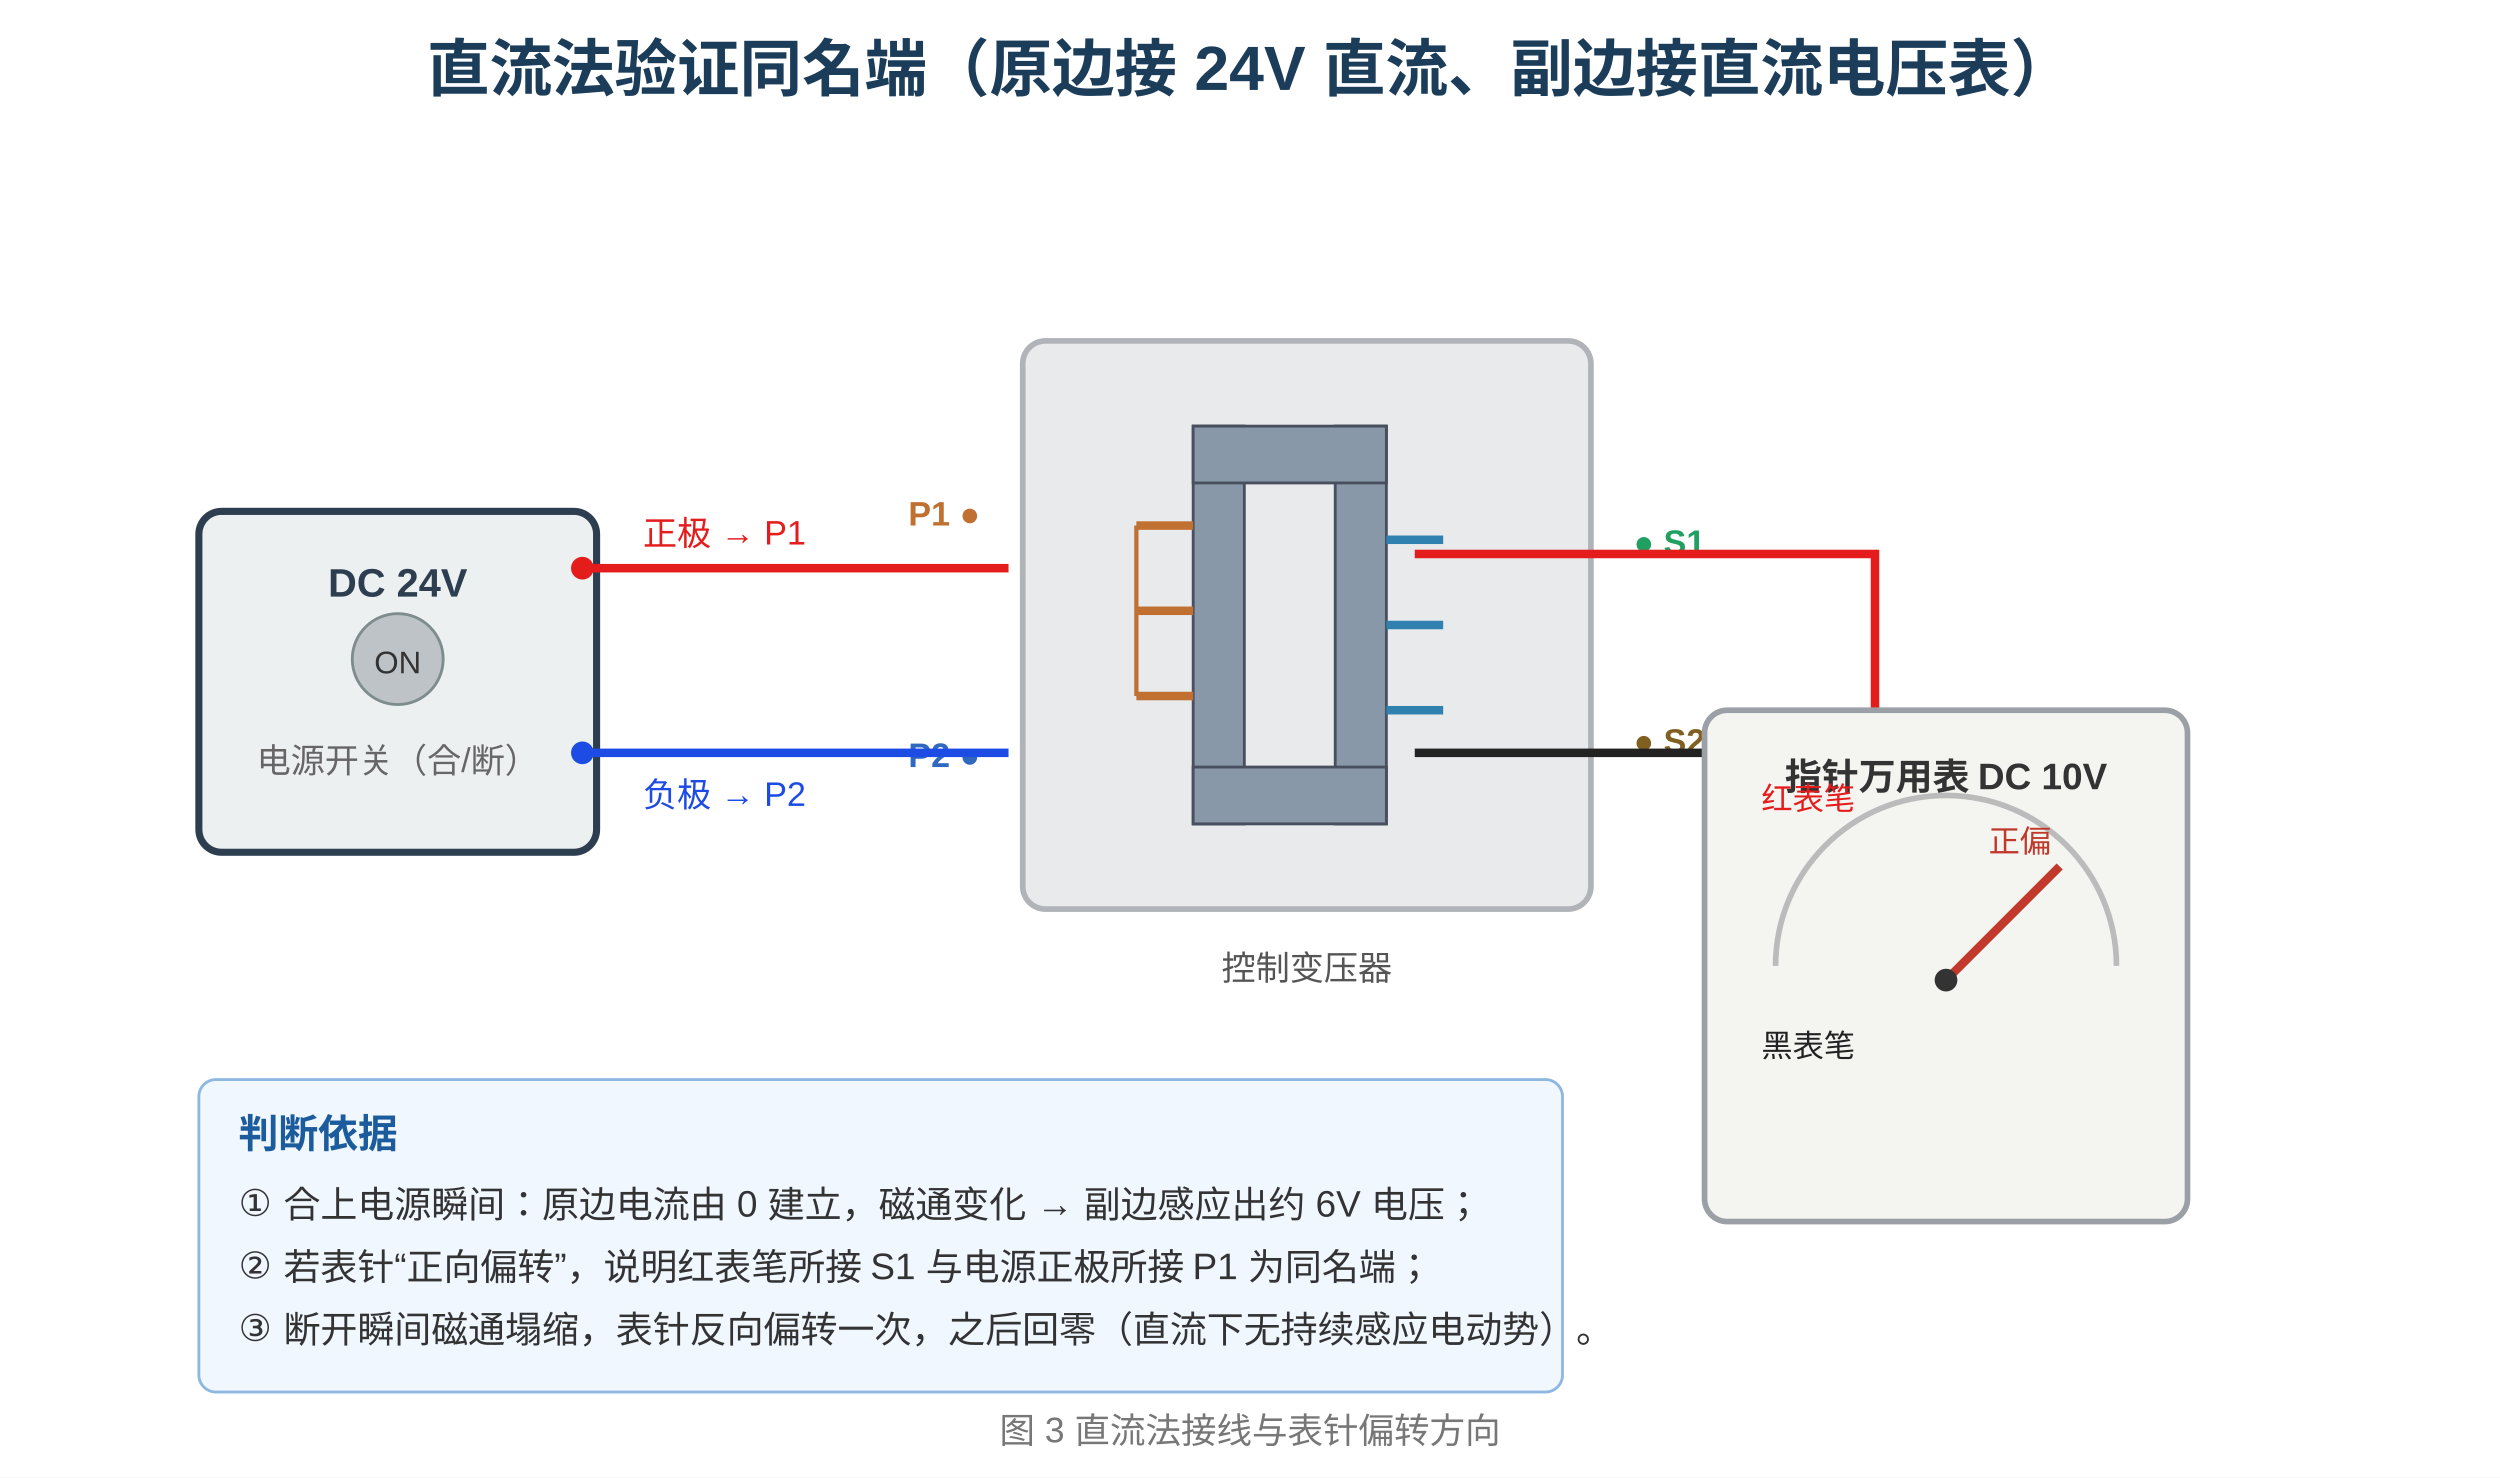
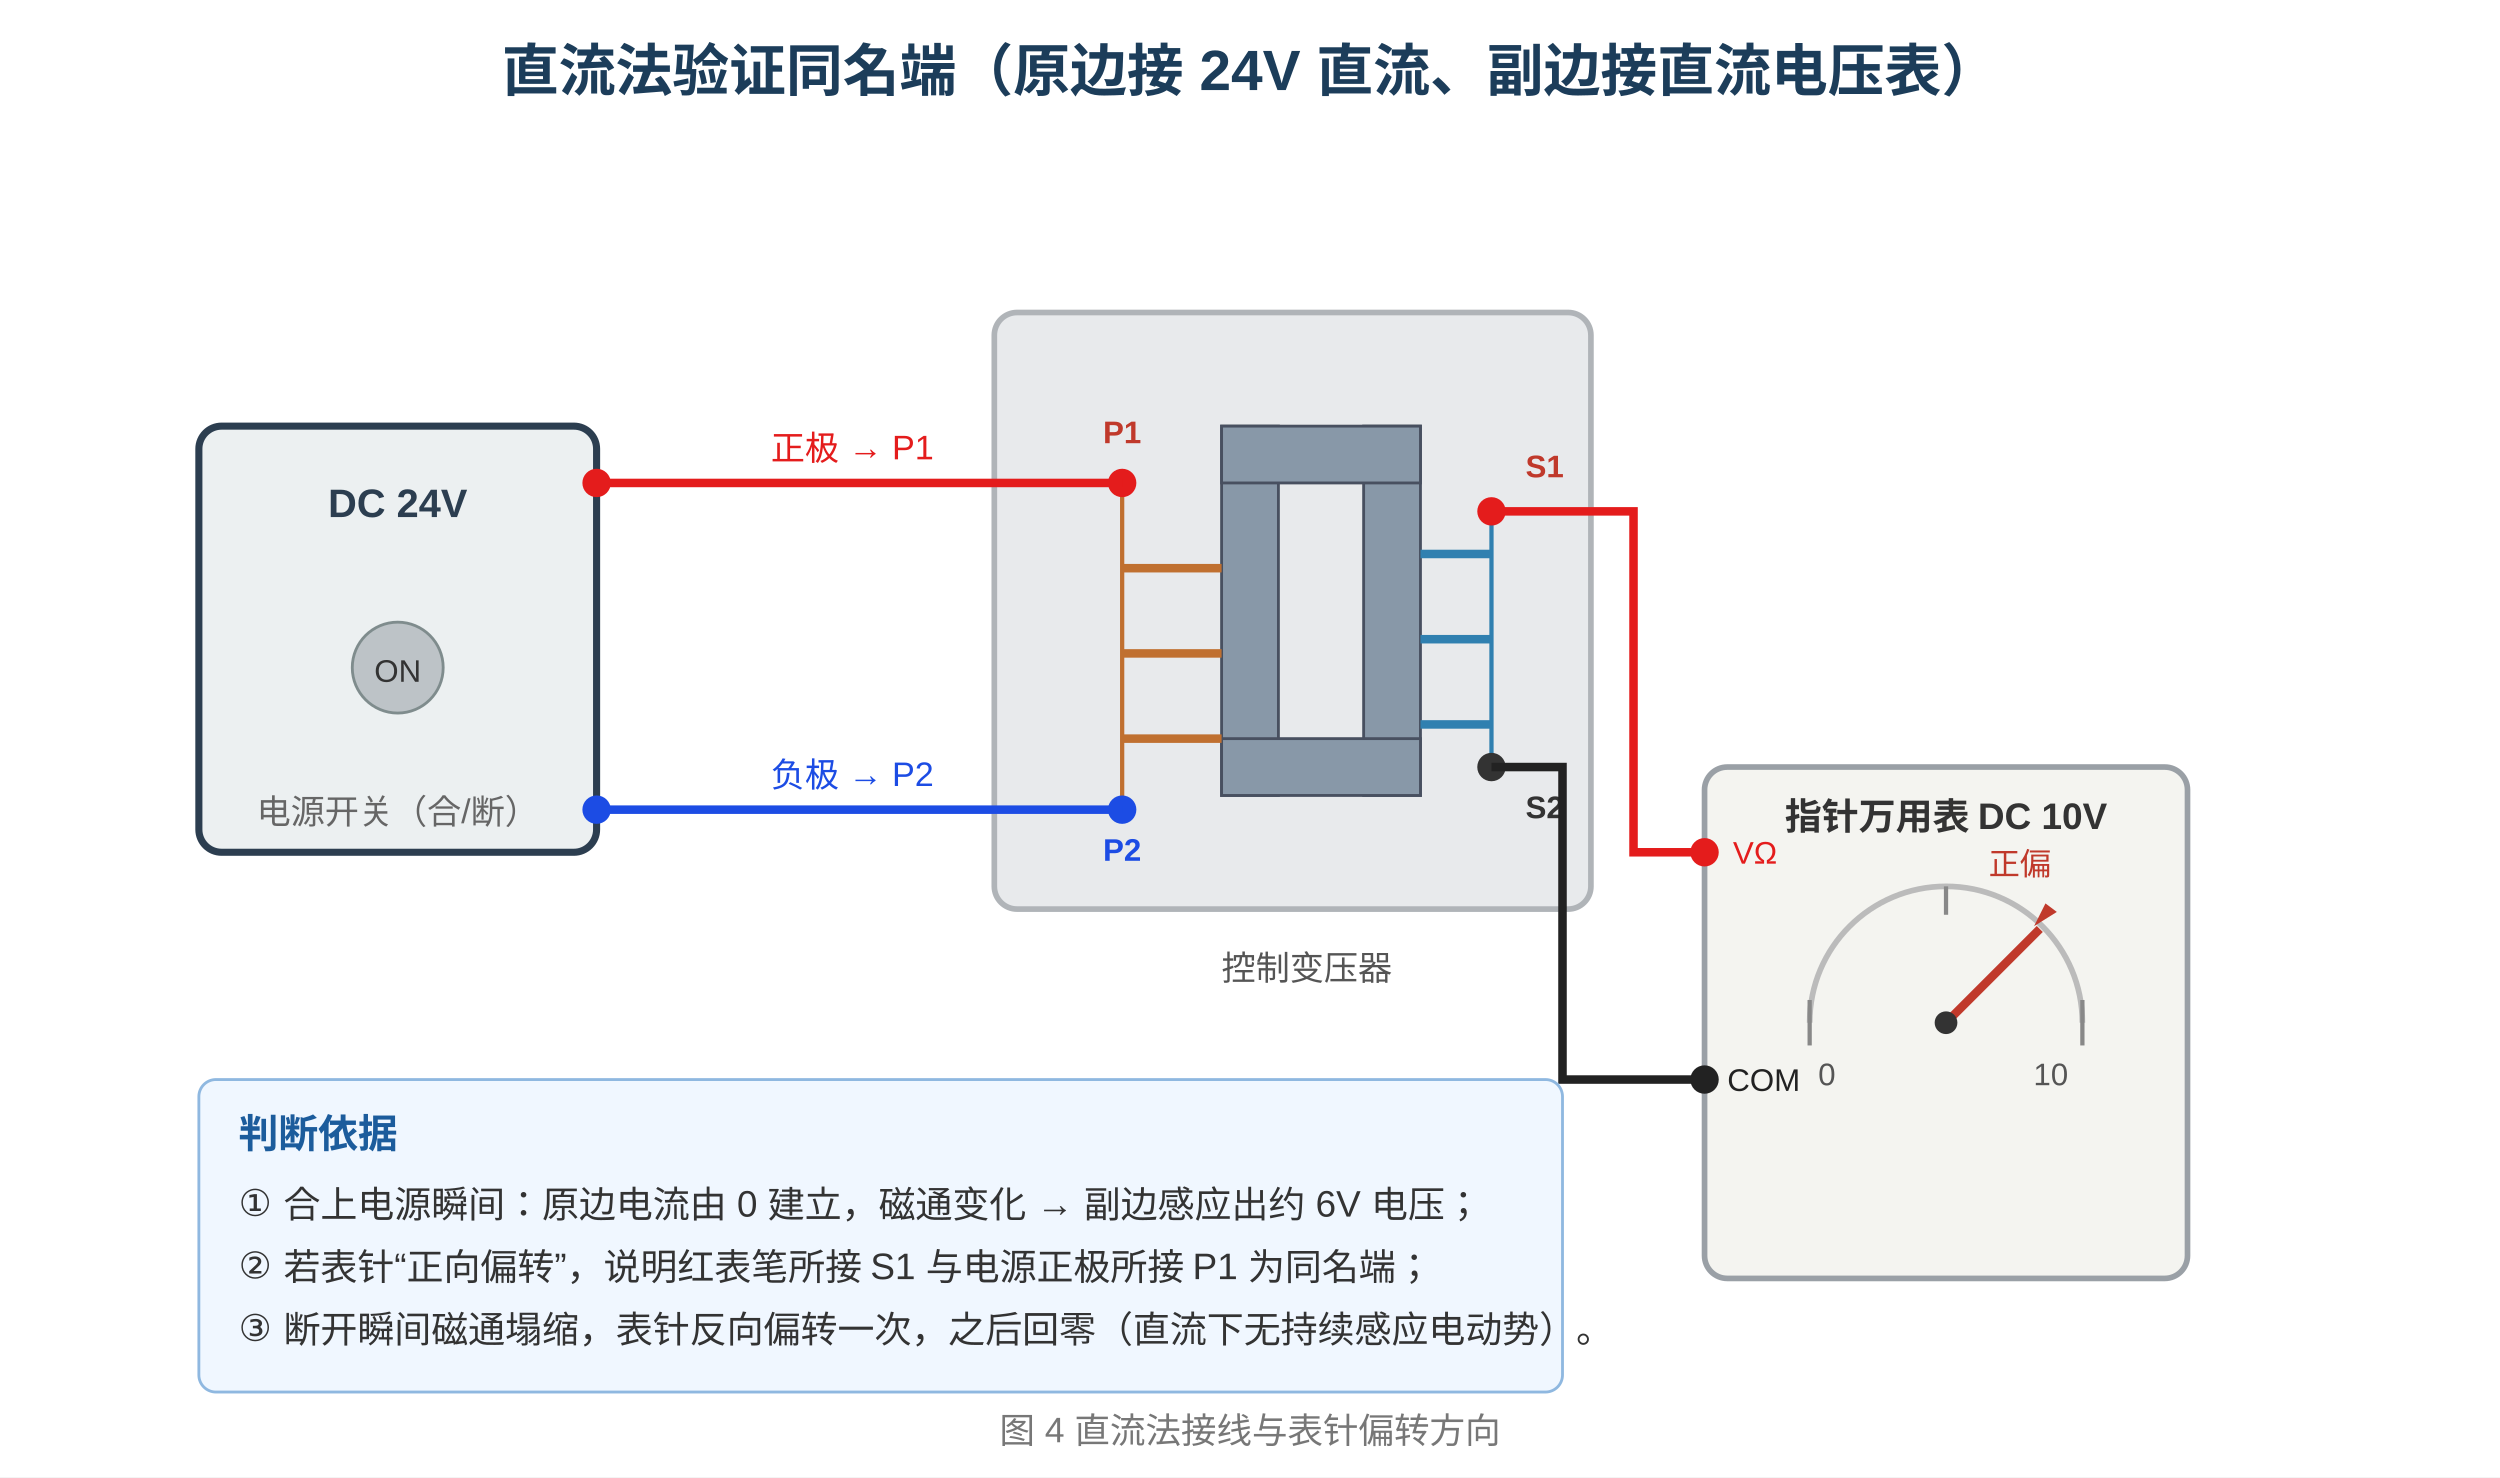
<svg xmlns="http://www.w3.org/2000/svg" width="880" height="520" viewBox="0 0 880 520" font-family="Microsoft YaHei, Arial, sans-serif">
  <rect width="880" height="520" fill="#ffffff" />
-   <text x="440" y="32" text-anchor="middle" font-size="22" font-weight="bold" fill="#1c3d5a">直流法验证同名端（原边接 24V 直流、副边接直流电压表）</text>
+   <text x="440" y="32" text-anchor="middle" font-size="20" font-weight="bold" fill="#1c3d5a">直流法验证同名端（原边接 24V 直流、副边接直流电压表）</text>
  <g>
-     <rect x="70" y="180" width="140" height="120" rx="8" fill="#ecf0f1" stroke="#2c3e50" stroke-width="2.5" />
-     <text x="140" y="210" text-anchor="middle" font-size="14" font-weight="bold" fill="#2c3e50">DC 24V</text>
-     <text x="140" y="272" text-anchor="middle" font-size="12" fill="#666">电源开关（合/断）</text>
-     <circle cx="140" cy="232" r="16" fill="#bdc3c7" stroke="#7f8c8d" />
-     <text x="140" y="237" text-anchor="middle" font-size="11" fill="#333">ON</text>
+     <rect x="70" y="150" width="140" height="150" rx="8" fill="#ecf0f1" stroke="#2c3e50" stroke-width="2.5" />
+     <text x="140" y="182" text-anchor="middle" font-size="14" font-weight="bold" fill="#2c3e50">DC 24V</text>
+     <circle cx="140" cy="235" r="16" fill="#bdc3c7" stroke="#7f8c8d" />
+     <text x="140" y="240" text-anchor="middle" font-size="11" fill="#333">ON</text>
+     <text x="140" y="290" text-anchor="middle" font-size="12" fill="#666">电源开关（合/断）</text>
+     <circle cx="210" cy="170" r="5" fill="#e41c1c" />
+     <circle cx="210" cy="285" r="5" fill="#1c4ce4" />
  </g>
+   <rect x="350" y="110" width="210" height="210" rx="8" fill="#e8eaec" stroke="#b0b4b8" stroke-width="2" />
+   <rect x="430" y="150" width="20" height="130" fill="#8898a8" stroke="#485060" />
+   <rect x="480" y="150" width="20" height="130" fill="#8898a8" stroke="#485060" />
+   <rect x="430" y="150" width="70" height="20" fill="#8898a8" stroke="#485060" />
+   <rect x="430" y="260" width="70" height="20" fill="#8898a8" stroke="#485060" />
+   <line x1="395" y1="170" x2="395" y2="285" stroke="#c07030" stroke-width="1.5" />
+   <path d="M395 200 h35 M395 230 h35 M395 260 h35" stroke="#c07030" stroke-width="3" />
+   <line x1="525" y1="180" x2="525" y2="270" stroke="#3080b0" stroke-width="1.5" />
+   <path d="M500 195 h25 M500 225 h25 M500 255 h25" stroke="#3080b0" stroke-width="3" />
+   <circle cx="395" cy="170" r="5" fill="#e41c1c" />
+   <circle cx="395" cy="285" r="5" fill="#1c4ce4" />
+   <circle cx="525" cy="180" r="5" fill="#e41c1c" />
+   <circle cx="525" cy="270" r="5" fill="#333" />
+   <text x="395" y="156" text-anchor="middle" font-size="11" fill="#c0392b" font-weight="bold">P1</text>
+   <text x="395" y="303" text-anchor="middle" font-size="11" fill="#1c4ce4" font-weight="bold">P2</text>
+   <text x="537" y="168" font-size="11" fill="#c0392b" font-weight="bold">S1</text>
+   <text x="537" y="288" font-size="11" fill="#333" font-weight="bold">S2</text>
+   <text x="460" y="345" text-anchor="middle" font-size="12" fill="#555">控制变压器</text>
+   <path d="M210 170 H 395" stroke="#e41c1c" stroke-width="3" fill="none" />
+   <path d="M210 285 H 395" stroke="#1c4ce4" stroke-width="3" fill="none" />
+   <text x="300" y="162" text-anchor="middle" font-size="12" fill="#e41c1c">正极 → P1</text>
+   <text x="300" y="277" text-anchor="middle" font-size="12" fill="#1c4ce4">负极 → P2</text>
+   <path d="M525 180 H 575 V 300 H 600" stroke="#e41c1c" stroke-width="3" fill="none" />
+   <path d="M525 270 H 550 V 380 H 600" stroke="#222" stroke-width="3" fill="none" />
  <g>
-     <rect x="360" y="120" width="200" height="200" rx="8" fill="#e8eaec" stroke="#b0b4b8" stroke-width="2" />
-     <rect x="420" y="150" width="18" height="140" fill="#8898a8" stroke="#485060" />
-     <rect x="470" y="150" width="18" height="140" fill="#8898a8" stroke="#485060" />
-     <rect x="420" y="150" width="68" height="20" fill="#8898a8" stroke="#485060" />
-     <rect x="420" y="270" width="68" height="20" fill="#8898a8" stroke="#485060" />
-     <path d="M400 185 h20 M400 215 h20 M400 245 h20" stroke="#c07030" stroke-width="3" />
-     <path d="M400 185 v60" stroke="#c07030" stroke-width="1.5" />
-     <path d="M488 190 h20 M488 220 h20 M488 250 h20" stroke="#3080b0" stroke-width="3" />
-     <text x="345" y="185" text-anchor="end" font-size="12" fill="#c07030" font-weight="bold">P1 ●</text>
-     <text x="345" y="270" text-anchor="end" font-size="12" fill="#3068c0" font-weight="bold">P2 ●</text>
-     <text x="575" y="195" font-size="12" fill="#20a060" font-weight="bold">● S1</text>
-     <text x="575" y="265" font-size="12" fill="#806020" font-weight="bold">● S2</text>
-     <text x="460" y="345" text-anchor="middle" font-size="12" fill="#555">控制变压器</text>
-   </g>
-   <path d="M205 200 H 355" stroke="#e41c1c" stroke-width="3" fill="none" />
-   <path d="M205 265 H 355" stroke="#1c4ce4" stroke-width="3" fill="none" />
-   <circle cx="205" cy="200" r="4" fill="#e41c1c" />
-   <circle cx="205" cy="265" r="4" fill="#1c4ce4" />
-   <text x="255" y="192" text-anchor="middle" font-size="12" fill="#e41c1c">正极 → P1</text>
-   <text x="255" y="284" text-anchor="middle" font-size="12" fill="#1c4ce4">负极 → P2</text>
-   <path d="M498 195 H 660 V 250" stroke="#e41c1c" stroke-width="3" fill="none" />
-   <path d="M498 265 H 620 V 340" stroke="#222" stroke-width="3" fill="none" />
-   <g>
-     <rect x="600" y="250" width="170" height="180" rx="8" fill="#f4f4f0" stroke="#9aa0a6" stroke-width="2" />
-     <text x="685" y="278" text-anchor="middle" font-size="13" font-weight="bold" fill="#333">指针万用表 DC 10V</text>
-     <path d="M625 340 A 50 50 0 0 1 745 340" fill="none" stroke="#bbb" stroke-width="2" />
-     <line x1="685" y1="345" x2="725" y2="305" stroke="#c0392b" stroke-width="3" />
-     <circle cx="685" cy="345" r="4" fill="#333" />
-     <text x="700" y="300" font-size="11" fill="#c0392b">正偏</text>
-     <text x="620" y="285" font-size="11" fill="#e41c1c">红表笔</text>
-     <text x="620" y="372" font-size="11" fill="#222">黑表笔</text>
+     <rect x="600" y="270" width="170" height="180" rx="8" fill="#f4f4f0" stroke="#9aa0a6" stroke-width="2" />
+     <text x="685" y="292" text-anchor="middle" font-size="13" font-weight="bold" fill="#333">指针万用表 DC 10V</text>
+     <path d="M637 360 A 48 48 0 0 1 733 360" fill="none" stroke="#bbb" stroke-width="2" />
+     <line x1="637" y1="352" x2="637" y2="368" stroke="#888" stroke-width="1.5" />
+     <line x1="685" y1="312" x2="685" y2="322" stroke="#888" stroke-width="1.5" />
+     <line x1="733" y1="352" x2="733" y2="368" stroke="#888" stroke-width="1.5" />
+     <line x1="685" y1="360" x2="718" y2="327" stroke="#c0392b" stroke-width="3" />
+     <polygon points="724,321 716,326 720,318" fill="#c0392b" />
+     <circle cx="685" cy="360" r="4" fill="#333" />
+     <text x="700" y="308" font-size="11" fill="#c0392b">正偏</text>
+     <text x="640" y="382" font-size="11" fill="#555">0</text>
+     <text x="728" y="382" text-anchor="end" font-size="11" fill="#555">10</text>
+     <circle cx="600" cy="300" r="5" fill="#e41c1c" />
+     <circle cx="600" cy="380" r="5" fill="#222" />
+     <text x="610" y="304" font-size="11" fill="#e41c1c">VΩ</text>
+     <text x="608" y="384" font-size="11" fill="#222">COM</text>
  </g>
  <rect x="70" y="380" width="480" height="110" rx="6" fill="#f0f7ff" stroke="#8fb8e0" />
  <text x="84" y="404" font-size="14" font-weight="bold" fill="#1c5c9c">判断依据</text>
  <text x="84" y="428" font-size="13" fill="#333">① 合上电源瞬间：原边电流由 0 建立，磁通变化 → 副边感应出约 6V 电压；</text>
  <text x="84" y="450" font-size="13" fill="#333">② 若表针“正向偏转”，说明红表笔所接 S1 与电源正极所接 P1 为同名端；</text>
  <text x="84" y="472" font-size="13" fill="#333">③ 断开瞬间磁通塌缩，表针反向偏转一次，之后回零（直流下无持续感应电动势）。</text>
-   <text x="440" y="508" text-anchor="middle" font-size="12.5" fill="#777">图 3  直流法接线与表针偏转方向</text>
+   <text x="440" y="508" text-anchor="middle" font-size="12.5" fill="#777">图 4  直流法接线与表针偏转方向</text>
</svg>
